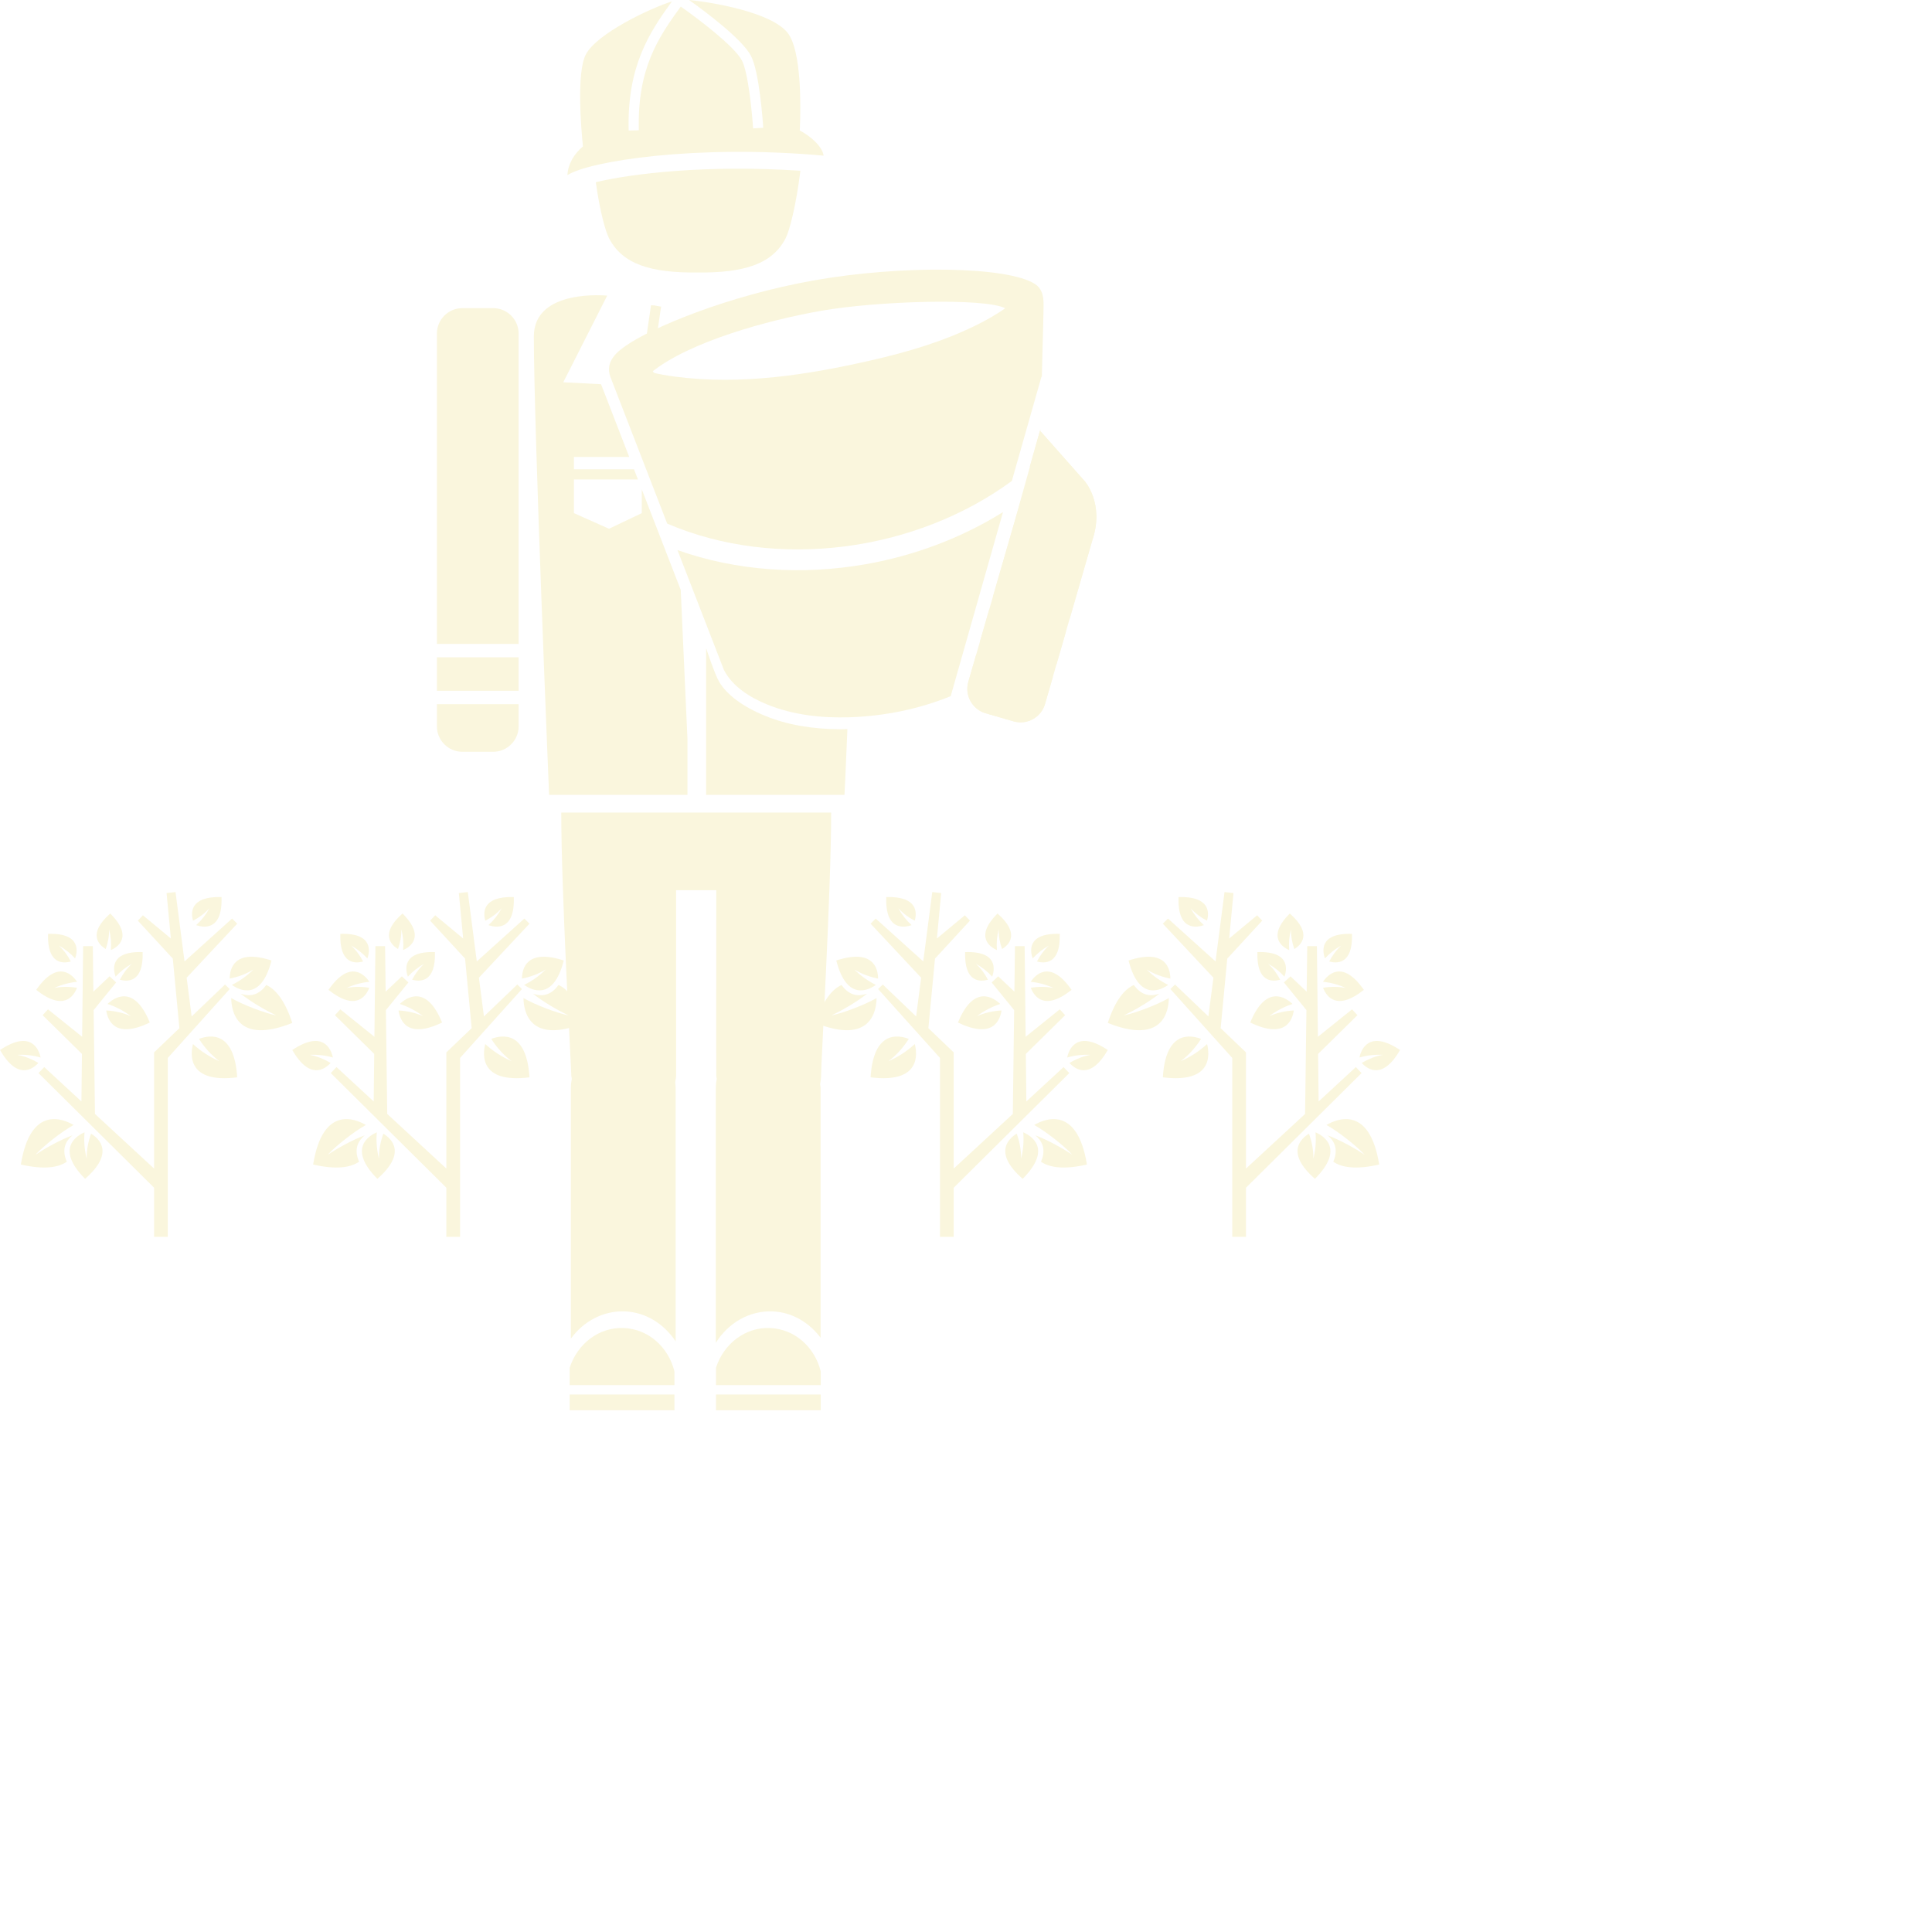
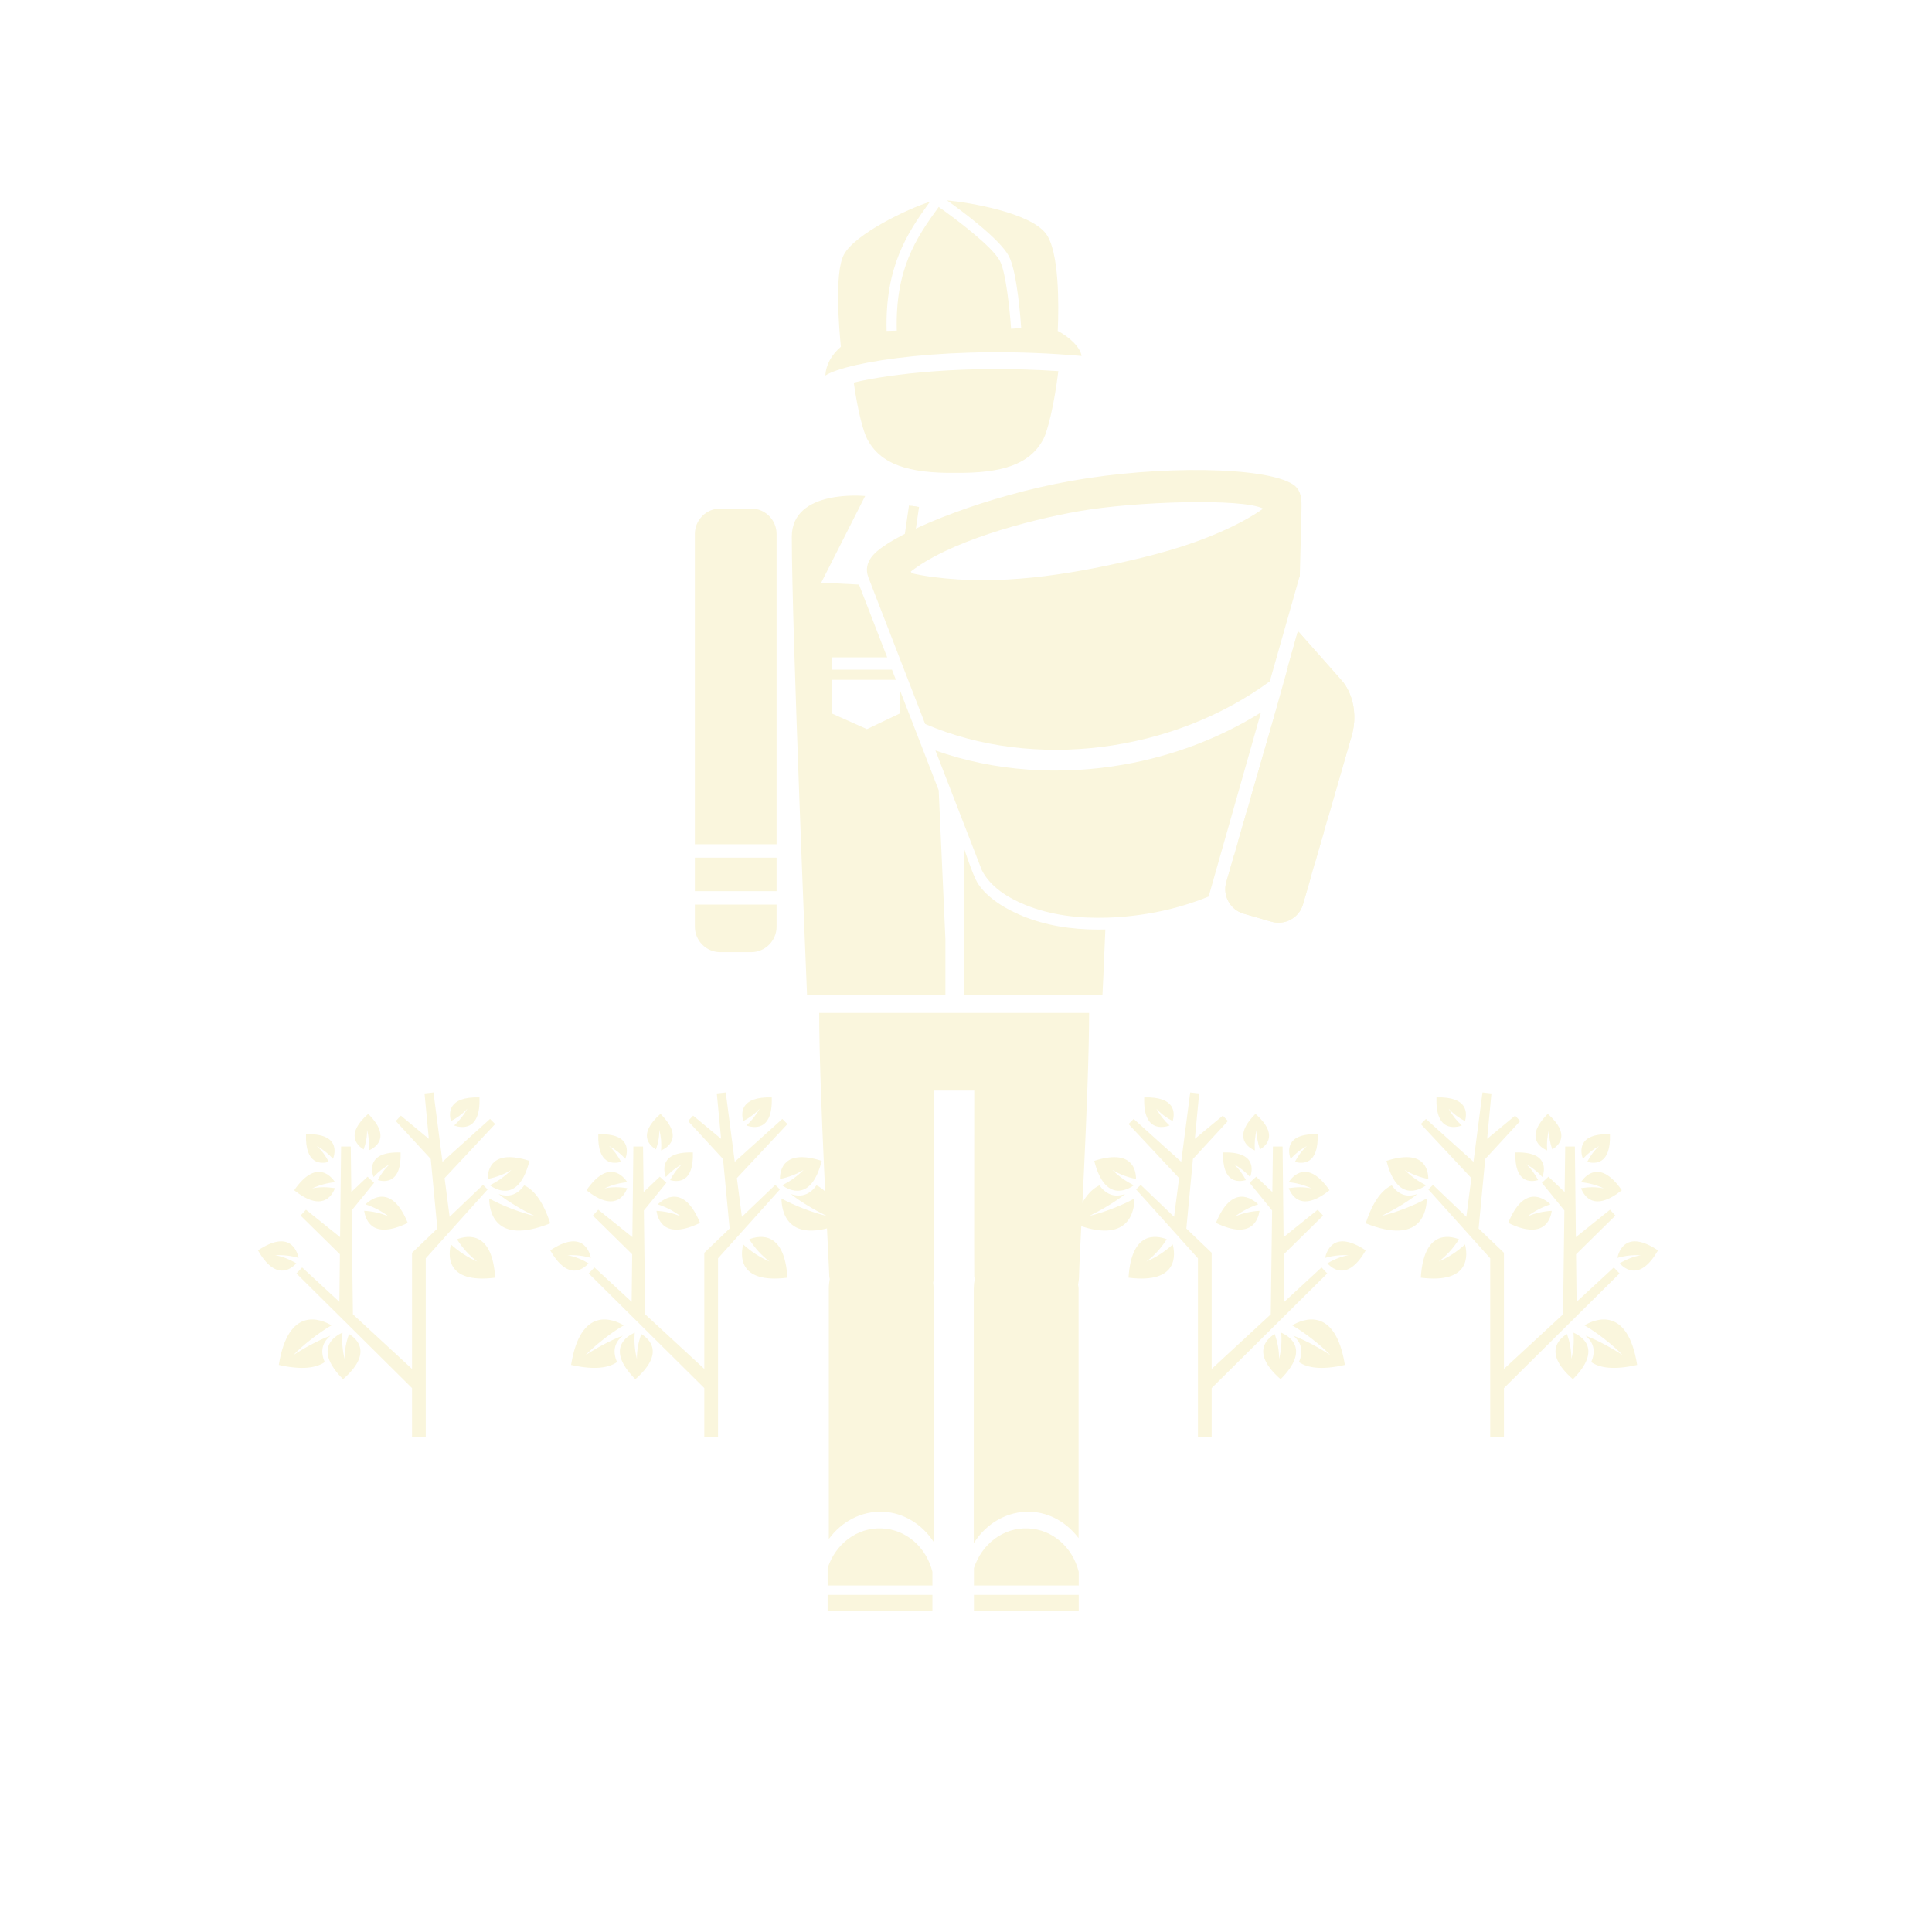
<svg xmlns="http://www.w3.org/2000/svg" version="1.1" id="Layer_1" x="0px" y="0px" width="576px" height="576px" viewBox="0 0 576 576" enable-background="new 0 0 576 576" xml:space="preserve">
-   <rect x="213.458" y="415.751" fill="#FAF6DD" width="31.242" height="4.696" />
+   <rect x="290.363" y="475.49" fill="#FAF6DD" width="31.242" height="4.695" />
  <g>
-     <path fill="#FAF6DD" d="M244.698,408.873c-1.799-7.257-7.755-12.649-15.14-12.941c-7.405-0.298-13.783,4.708-16.098,11.837v5.188   h31.238V408.873z" />
+     <path fill="#FAF6DD" d="M321.604,468.611c-1.8-7.256-7.756-12.648-15.141-12.941c-7.405-0.297-13.783,4.709-16.098,11.838v5.188   h31.238V468.611z" />
  </g>
-   <rect x="169.839" y="415.751" fill="#FAF6DD" width="31.242" height="4.696" />
+   <rect x="246.744" y="475.49" fill="#FAF6DD" width="31.242" height="4.695" />
  <g>
-     <path fill="#FAF6DD" d="M201.08,408.873c-1.799-7.257-7.755-12.649-15.14-12.941c-7.405-0.298-13.783,4.708-16.098,11.837v5.188   h31.238V408.873z" />
+     <path fill="#FAF6DD" d="M277.985,468.611c-1.799-7.256-7.755-12.648-15.14-12.941c-7.405-0.297-13.783,4.709-16.098,11.838v5.188   h31.238V468.611z" />
  </g>
-   <polyline fill="#FAF6DD" points="219.799,116.6 207.789,132.61 191.95,110.914 194.844,91.084 196.343,91.304 193.539,110.521   207.806,130.062 218.651,115.606 " />
-   <path fill="#FAF6DD" d="M245.546,46.4c-0.348-2.621-3.656-5.693-7.109-7.491c0.043-0.583,0.041-0.783,0.041-0.783  c0.26-6.283,0.531-23.081-3.679-28.367C229.964,3.686,212.55,0.676,205.44,0c4.584,3.266,15.681,11.5,18.413,16.588  c2.546,4.74,3.589,19.796,3.699,21.497l-3.022,0.196c-0.289-4.44-1.453-16.737-3.346-20.26  c-2.329-4.338-13.005-12.399-18.225-16.069c-6.799,9.337-12.977,18.568-12.505,36.885l-3.028,0.079  c-0.492-19.138,6.135-29.184,12.904-38.498c-6.643,2.093-22.394,9.599-25.662,15.801c-2.849,5.403-1.389,22.352-0.873,27.428  c-2.746,2.365-4.422,5.215-4.629,8.574C175.54,48.058,207.339,42.982,245.546,46.4z" />
-   <path fill="#FAF6DD" d="M177.632,54.32c1.261,9.004,2.918,14.703,3.942,16.703c3.979,7.75,12.475,10.362,26.33,10.217  c13.855,0.145,22.351-2.467,26.33-10.217c1.153-2.249,3.104-9.704,4.392-20.116C210.692,49.064,188.466,51.723,177.632,54.32z" />
-   <polyline fill="#FAF6DD" points="220.985,116.156 207.78,133.284 191.155,111.123 194.095,90.975 197.093,91.413 194.335,110.312   207.813,128.279 217.175,116.134 " />
-   <rect x="226.198" y="136.242" fill="#009144" width="20.234" height="3.673" />
-   <polygon fill="#009144" points="226.198,152.985 236.649,157.64 246.433,152.985 246.433,142.944 226.198,142.944 " />
-   <line fill="none" x1="262.856" y1="103.133" x2="264.976" y2="105.526" />
+   <polyline fill="#FAF6DD" points="296.703,176.339 284.694,192.349 268.855,170.653 271.749,150.823 273.248,151.043 270.444,170.26   284.711,189.801 295.556,175.345 " />
+   <path fill="#FAF6DD" d="M322.451,106.139c-0.348-2.621-3.656-5.693-7.109-7.491c0.043-0.583,0.041-0.783,0.041-0.783  c0.26-6.283,0.531-23.081-3.68-28.367c-4.834-6.073-22.248-9.083-29.358-9.759c4.584,3.266,15.681,11.5,18.413,16.588  c2.546,4.74,3.589,19.796,3.699,21.497l-3.022,0.196c-0.288-4.44-1.452-16.737-3.346-20.26  c-2.329-4.338-13.005-12.399-18.225-16.069c-6.799,9.337-12.977,18.568-12.505,36.885l-3.028,0.079  c-0.492-19.138,6.135-29.184,12.904-38.498c-6.643,2.093-22.394,9.599-25.662,15.801c-2.849,5.403-1.389,22.352-0.873,27.428  c-2.746,2.365-4.422,5.215-4.629,8.574C252.445,107.797,284.244,102.721,322.451,106.139z" />
+   <path fill="#FAF6DD" d="M254.537,114.059c1.261,9.004,2.918,14.703,3.942,16.703c3.979,7.75,12.475,10.362,26.33,10.217  c13.855,0.145,22.352-2.467,26.33-10.217c1.153-2.249,3.104-9.704,4.393-20.116C287.597,108.803,265.371,111.462,254.537,114.059z" />
+   <polyline fill="#FAF6DD" points="297.89,175.895 284.685,193.023 268.06,170.862 271,150.714 273.998,151.152 271.24,170.051   284.718,188.018 294.08,175.873 " />
+   <rect x="303.104" y="195.981" fill="#009144" width="20.233" height="3.673" />
+   <polygon fill="#009144" points="303.104,212.724 313.554,217.379 323.338,212.724 323.338,202.683 303.104,202.683 " />
+   <line fill="none" x1="339.761" y1="162.872" x2="341.881" y2="165.265" />
  <g>
-     <path fill="#FAF6DD" d="M204.954,156.828v-16.121l-18.311-25.922l-2.142-0.093c2.785,7.198,10.225,26.398,15.602,40.274   C201.689,155.632,203.31,156.25,204.954,156.828z" />
-     <path fill="#FAF6DD" d="M189.02,139.915h-17.912v-3.673h16.489c-4.404-11.367-7.212-18.617-8.402-21.694l-11.264-0.576   l13.095-25.831c0,0-21.867-2.21-21.867,12.149c0,27.48,4.547,136.691,4.547,136.691h41.248v-16.723l-2.002-44.389   C202.952,175.87,190.925,144.832,189.02,139.915z M191.341,152.985l-9.781,4.655l-10.452-4.655v-10.041h19.085l1.148,2.96V152.985z   " />
-     <path fill="#FAF6DD" d="M246.409,111.734l1.135,2.238l-18.712,0.813l-18.311,25.922v17.877c8.654,2.435,17.911,3.706,27.297,3.708   c5.688,0,11.329-0.467,16.873-1.324c0.683-19.462,1.28-38.45,1.517-51.199C253.13,110.44,249.849,111.11,246.409,111.734z" />
-     <path fill="#FAF6DD" d="M237.763,171.509c-9.416,0-18.537-1.138-27.242-3.354v13.699l6.685,17.246   c2.004,3.864,6.066,7.067,12.078,9.525c6.09,2.488,13.261,3.75,21.314,3.75c0.724,0,1.444-0.018,2.166-0.037   c0.468-11.858,1.043-26.787,1.594-42.008C248.841,171.109,243.277,171.509,237.763,171.509z" />
-     <path fill="#FAF6DD" d="M228.14,213.432c-6.738-2.756-11.486-6.347-13.729-10.159c-1.365-2.319-3.89-10.037-3.89-10.037v29.025   v14.721h41.248c0,0,0.359-6.618,0.875-19.612c-0.681,0.018-1.362,0.036-2.044,0.036   C242.151,217.406,234.593,216.069,228.14,213.432z" />
+     <path fill="#FAF6DD" d="M281.859,216.567v-16.121l-18.311-25.922l-2.142-0.093c2.785,7.198,10.225,26.398,15.602,40.274   C278.594,215.371,280.215,215.989,281.859,216.567z" />
+     <path fill="#FAF6DD" d="M265.925,199.654h-17.912v-3.673h16.489c-4.404-11.367-7.212-18.617-8.402-21.694l-11.264-0.576   l13.095-25.831c0,0-21.867-2.21-21.867,12.149c0,27.48,4.547,136.691,4.547,136.691h41.248v-16.723l-2.002-44.389   C279.857,235.609,267.83,204.571,265.925,199.654z M268.246,212.724l-9.781,4.655l-10.452-4.655v-10.041h19.085l1.148,2.96V212.724   z" />
+     <path fill="#FAF6DD" d="M323.314,171.473l1.135,2.238l-18.713,0.813l-18.311,25.922v17.877c8.654,2.435,17.911,3.706,27.297,3.708   c5.688,0,11.329-0.467,16.873-1.324c0.684-19.462,1.28-38.45,1.518-51.199C330.035,170.179,326.754,170.849,323.314,171.473z" />
+     <path fill="#FAF6DD" d="M314.668,231.248c-9.416,0-18.537-1.138-27.242-3.354v13.699l6.686,17.246   c2.004,3.864,6.065,7.067,12.078,9.525c6.09,2.488,13.26,3.75,21.313,3.75c0.724,0,1.444-0.018,2.166-0.037   c0.468-11.858,1.043-26.787,1.594-42.008C325.746,230.848,320.182,231.248,314.668,231.248z" />
+     <path fill="#FAF6DD" d="M305.045,273.171c-6.738-2.756-11.486-6.347-13.729-10.159c-1.365-2.319-3.891-10.037-3.891-10.037V282   v14.721h41.248c0,0,0.359-6.618,0.875-19.612c-0.682,0.018-1.361,0.036-2.044,0.036   C319.056,277.145,311.498,275.808,305.045,273.171z" />
  </g>
  <g>
-     <path fill="#FAF6DD" d="M167.331,242.256c-0.013,23.529,2.952,75.324,3.004,78.524c0.003,0.278,0.119,0.551,0.135,0.827   c-0.164,0.895-0.268,1.814-0.271,2.748v74.736c3.717-5.094,9.595-8.377,16.099-8.117c6.302,0.248,11.729,3.801,15.139,8.945   v-75.564c0-0.555-0.074-1.097-0.135-1.646c0.102-0.733,0.274-1.446,0.274-2.201c-0.042-4.178,0.024-50.907,0-55.11h11.972   c0.024,4.298-0.066,51.115,0,55.382c0.008,0.277,0.121,0.551,0.14,0.828c-0.165,0.894-0.267,1.813-0.276,2.748v75.977   c3.639-5.818,9.917-9.637,16.932-9.357c5.835,0.23,10.873,3.316,14.312,7.849v-74.468c0-0.379-0.106-0.729-0.14-1.097   c0.164-0.905,0.278-1.808,0.278-2.751c-0.034-3.129,2.998-54.777,3.005-78.253H167.331z" />
+     <path fill="#FAF6DD" d="M244.236,301.994c-0.013,23.529,2.952,75.324,3.004,78.525c0.003,0.277,0.119,0.551,0.135,0.826   c-0.164,0.895-0.268,1.814-0.271,2.748v74.736c3.717-5.094,9.595-8.377,16.099-8.117c6.302,0.248,11.729,3.801,15.139,8.945   v-75.564c0-0.555-0.074-1.098-0.135-1.646c0.102-0.732,0.274-1.445,0.274-2.201c-0.042-4.178,0.024-50.906,0-55.109h11.972   c0.023,4.299-0.066,51.115,0,55.383c0.008,0.275,0.121,0.551,0.14,0.826c-0.165,0.895-0.267,1.814-0.276,2.748v75.979   c3.639-5.818,9.918-9.639,16.932-9.357c5.836,0.23,10.873,3.316,14.312,7.85v-74.469c0-0.379-0.105-0.729-0.14-1.098   c0.164-0.904,0.278-1.807,0.278-2.75c-0.035-3.129,2.998-54.777,3.004-78.254H244.236z" />
  </g>
-   <path fill="#FAF6DD" d="M308.335,335.396c3.578,2.002,8.815,6.129,11.367,8.867c-2.696-1.797-7.281-4.397-11.06-5.787  c2.806,2.279,2.921,5.082,1.72,7.875c2.453,1.7,6.639,2.451,13.69,0.842C321.175,329.38,311.378,333.604,308.335,335.396z" />
-   <path fill="#FAF6DD" d="M305.066,337.588c0.226,2.646,0.009,5.277-0.637,7.86c0.029-2.567-0.445-5.06-1.311-7.458  c-2.496,1.521-7.035,5.761,1.779,13.462C313.923,342.373,307.306,338.547,305.066,337.588z" />
-   <path fill="#FAF6DD" d="M247.884,302.75c2.926-1.393,7.516-3.984,10.646-6.514c-3.397,1.236-5.857-0.104-7.637-2.571  c-2.721,1.228-5.514,4.435-7.762,11.31c16.76,6.689,18.176-3.883,18.203-7.414C257.776,299.6,251.544,301.968,247.884,302.75z" />
-   <path fill="#FAF6DD" d="M261.134,293.63c-2.387-1.168-4.531-2.708-6.415-4.588c2.188,1.347,4.569,2.219,7.07,2.711  c-0.02-2.924-1.321-8.997-12.46-5.396C252.476,298.766,259.16,295.057,261.134,293.63z" />
-   <polygon fill="#FAF6DD" points="318.798,319.928 317.091,318.135 305.993,328.386 305.837,314.212 317.562,302.667 315.956,300.923   305.779,309.104 305.48,282.085 302.602,282.085 302.43,295.643 297.6,291.079 295.645,292.9 302.355,301.15 301.958,332.111   284.335,348.393 284.335,313.759 276.784,306.534 278.755,285.793 278.755,285.793 289.175,274.479 287.661,272.879   279.323,279.798 280.609,266.255 277.94,265.959 275.255,286.636 261.077,273.856 259.554,275.386 274.625,291.493 273.128,303.036   263.183,293.521 261.789,294.867 280.245,315.41 280.245,368.745 284.335,368.745 284.335,354.104 " />
-   <path fill="#FAF6DD" d="M312.741,281.905c-1.494,1.356-2.673,2.971-3.59,4.752c2.215,0.622,7.089,0.961,6.793-8.24  c-10.062-0.323-8.718,5.534-8.066,7.336C309.278,284.206,310.909,282.92,312.741,281.905z" />
-   <path fill="#FAF6DD" d="M297.214,283.255c-0.164-2.082,0.019-4.15,0.534-6.18c-0.033,2.02,0.329,3.98,1,5.871  c1.97-1.188,5.559-4.502-1.346-10.594C290.271,279.456,295.46,282.493,297.214,283.255z" />
-   <path fill="#FAF6DD" d="M271.782,275.817c-1.595-1.457-2.92-3.148-3.96-5.047c1.4,1.55,3.06,2.777,4.9,3.73  c0.652-2.285,1.022-7.327-8.495-7.057C263.853,277.85,269.917,276.479,271.782,275.817z" />
-   <path fill="#FAF6DD" d="M264.868,316.384c2.441-1.836,4.443-4.096,6.074-6.653c-3.246-1.246-10.541-2.443-11.389,11.459  c15.113,1.9,13.905-7.111,13.182-9.918C270.407,313.405,267.769,315.114,264.868,316.384z" />
-   <path fill="#FAF6DD" d="M295.811,291.188c0.647-1.803,1.994-7.66-8.067-7.336c-0.294,9.202,4.579,8.862,6.793,8.241  c-0.917-1.781-2.097-3.395-3.588-4.753C292.777,288.354,294.408,289.641,295.811,291.188z" />
-   <path fill="#FAF6DD" d="M285.61,304.85c10.455,5.065,12.566-0.727,12.984-3.597c-2.523,0.14-4.986,0.674-7.318,1.696  c2.107-1.592,4.429-2.811,6.933-3.631C296.464,297.646,290.402,293.089,285.61,304.85z" />
-   <path fill="#FAF6DD" d="M318.157,315.284c2.268-0.652,4.599-0.916,6.959-0.798c-2.24,0.416-4.332,1.258-6.273,2.425  c1.754,1.915,6.23,5.144,11.429-3.865C320.803,306.743,318.606,313.169,318.157,315.284z" />
-   <path fill="#FAF6DD" d="M307.319,294.494c0.936,2.449,3.932,7.142,12.153,0.624c-6.533-9.432-10.982-4.224-12.19-2.406  c2.367,0.233,4.652,0.854,6.824,1.842C311.849,294.109,309.573,294.124,307.319,294.494z" />
-   <path fill="#FAF6DD" d="M395.472,335.396c3.579,2.002,8.816,6.129,11.369,8.867c-2.697-1.797-7.283-4.397-11.06-5.787  c2.804,2.279,2.921,5.082,1.72,7.875c2.452,1.7,6.639,2.451,13.688,0.842C408.312,329.38,398.515,333.604,395.472,335.396z" />
-   <path fill="#FAF6DD" d="M392.206,337.588c0.225,2.646,0.006,5.277-0.637,7.86c0.027-2.567-0.446-5.06-1.312-7.458  c-2.497,1.521-7.036,5.761,1.779,13.462C401.06,342.373,394.444,338.547,392.206,337.588z" />
-   <path fill="#FAF6DD" d="M335.021,302.75c2.928-1.393,7.518-3.984,10.647-6.514c-3.397,1.236-5.859-0.104-7.638-2.571  c-2.722,1.228-5.516,4.435-7.762,11.31c16.76,6.689,18.175-3.883,18.202-7.414C344.914,299.6,338.683,301.968,335.021,302.75z" />
-   <path fill="#FAF6DD" d="M348.271,293.63c-2.387-1.168-4.531-2.708-6.416-4.588c2.188,1.347,4.569,2.219,7.07,2.711  c-0.02-2.924-1.32-8.997-12.461-5.396C339.614,298.766,346.298,295.057,348.271,293.63z" />
-   <polygon fill="#FAF6DD" points="405.935,319.928 404.229,318.135 393.132,328.386 392.975,314.212 404.7,302.667 403.095,300.923   392.919,309.104 392.62,282.085 389.739,282.085 389.565,295.643 384.735,291.079 382.782,292.9 389.493,301.15 389.096,332.111   371.472,348.393 371.472,313.759 363.922,306.534 365.895,285.793 365.895,285.793 376.312,274.479 374.8,272.879 366.462,279.798   367.747,266.255 365.077,265.959 362.395,286.636 348.215,273.856 346.69,275.386 361.763,291.493 360.266,303.036 350.321,293.521   348.927,294.867 367.383,315.41 367.383,368.745 371.472,368.745 371.472,354.104 " />
-   <path fill="#FAF6DD" d="M399.878,281.905c-1.494,1.356-2.672,2.971-3.589,4.752c2.214,0.622,7.089,0.961,6.792-8.24  c-10.062-0.323-8.715,5.534-8.066,7.336C396.417,284.206,398.047,282.92,399.878,281.905z" />
-   <path fill="#FAF6DD" d="M384.354,283.255c-0.166-2.082,0.016-4.15,0.532-6.18c-0.032,2.02,0.33,3.98,1,5.871  c1.972-1.188,5.56-4.502-1.346-10.594C377.409,279.456,382.597,282.493,384.354,283.255z" />
-   <path fill="#FAF6DD" d="M358.921,275.817c-1.596-1.457-2.92-3.148-3.961-5.047c1.4,1.55,3.06,2.777,4.9,3.73  c0.651-2.285,1.021-7.327-8.496-7.057C350.991,277.85,357.054,276.479,358.921,275.817z" />
-   <path fill="#FAF6DD" d="M352.007,316.384c2.439-1.836,4.441-4.096,6.072-6.653c-3.244-1.246-10.541-2.443-11.39,11.459  c15.113,1.9,13.906-7.111,13.185-9.918C357.546,313.405,354.907,315.114,352.007,316.384z" />
-   <path fill="#FAF6DD" d="M382.948,291.188c0.647-1.803,1.994-7.66-8.068-7.336c-0.295,9.202,4.579,8.862,6.793,8.241  c-0.916-1.781-2.097-3.395-3.588-4.753C379.915,288.354,381.546,289.641,382.948,291.188z" />
-   <path fill="#FAF6DD" d="M372.747,304.85c10.455,5.065,12.565-0.727,12.986-3.597c-2.525,0.14-4.987,0.674-7.32,1.696  c2.108-1.592,4.428-2.811,6.932-3.631C383.604,297.646,377.541,293.089,372.747,304.85z" />
-   <path fill="#FAF6DD" d="M405.294,315.284c2.269-0.652,4.601-0.916,6.961-0.798c-2.242,0.416-4.334,1.258-6.273,2.425  c1.754,1.915,6.229,5.144,11.428-3.865C407.94,306.743,405.743,313.169,405.294,315.284z" />
-   <path fill="#FAF6DD" d="M394.456,294.494c0.936,2.449,3.934,7.142,12.156,0.624c-6.535-9.432-10.984-4.224-12.192-2.406  c2.368,0.233,4.653,0.854,6.824,1.842C398.986,294.109,396.712,294.124,394.456,294.494z" />
-   <path fill="#FAF6DD" d="M109.073,335.396c-3.578,2.002-8.814,6.129-11.369,8.867c2.697-1.797,7.284-4.397,11.061-5.787  c-2.805,2.279-2.921,5.082-1.72,7.875c-2.452,1.7-6.639,2.451-13.69,0.842C96.233,329.38,106.03,333.604,109.073,335.396z" />
-   <path fill="#FAF6DD" d="M112.339,337.588c-0.225,2.646-0.006,5.277,0.638,7.86c-0.028-2.567,0.446-5.06,1.311-7.458  c2.497,1.521,7.036,5.761-1.778,13.462C103.485,342.373,110.101,338.547,112.339,337.588z" />
-   <path fill="#FAF6DD" d="M169.525,302.75c-2.928-1.393-7.518-3.984-10.648-6.514c3.397,1.236,5.858-0.104,7.637-2.571  c2.722,1.228,5.515,4.435,7.761,11.31c-16.758,6.689-18.174-3.883-18.201-7.414C159.631,299.6,165.863,301.968,169.525,302.75z" />
-   <path fill="#FAF6DD" d="M156.274,293.63c2.386-1.168,4.531-2.708,6.414-4.588c-2.186,1.347-4.568,2.219-7.07,2.711  c0.02-2.924,1.322-8.997,12.461-5.396C164.933,298.766,158.248,295.057,156.274,293.63z" />
-   <polygon fill="#FAF6DD" points="98.61,319.928 100.317,318.135 111.413,328.386 111.571,314.212 99.845,302.667 101.45,300.923   111.626,309.104 111.925,282.085 114.807,282.085 114.979,295.643 119.809,291.079 121.763,292.9 115.052,301.15 115.45,332.111   133.073,348.393 133.073,313.759 140.623,306.534 138.653,285.793 138.653,285.793 128.232,274.479 129.746,272.879   138.084,279.798 136.798,266.255 139.468,265.959 142.151,286.636 156.331,273.856 157.854,275.386 142.782,291.493 144.28,303.036   154.226,293.521 155.618,294.867 137.162,315.41 137.162,368.745 133.073,368.745 133.073,354.104 " />
-   <path fill="#FAF6DD" d="M104.667,281.905c1.494,1.356,2.672,2.971,3.59,4.752c-2.215,0.622-7.089,0.961-6.793-8.24  c10.062-0.323,8.717,5.534,8.066,7.336C108.128,284.206,106.499,282.92,104.667,281.905z" />
-   <path fill="#FAF6DD" d="M120.192,283.255c0.166-2.082-0.016-4.15-0.533-6.18c0.033,2.02-0.33,3.98-1,5.871  c-1.97-1.188-5.559-4.502,1.346-10.594C127.136,279.456,121.948,282.493,120.192,283.255z" />
-   <path fill="#FAF6DD" d="M145.626,275.817c1.594-1.457,2.92-3.148,3.959-5.047c-1.398,1.55-3.06,2.777-4.9,3.73  c-0.652-2.285-1.021-7.327,8.496-7.057C153.554,277.85,147.491,276.479,145.626,275.817z" />
-   <path fill="#FAF6DD" d="M152.538,316.384c-2.439-1.836-4.441-4.096-6.072-6.653c3.246-1.246,10.541-2.443,11.389,11.459  c-15.112,1.9-13.906-7.111-13.184-9.918C147,313.405,149.638,315.114,152.538,316.384z" />
-   <path fill="#FAF6DD" d="M121.597,291.188c-0.648-1.803-1.994-7.66,8.068-7.336c0.296,9.202-4.578,8.862-6.793,8.241  c0.916-1.781,2.097-3.395,3.59-4.753C124.63,288.354,122.999,289.641,121.597,291.188z" />
-   <path fill="#FAF6DD" d="M131.798,304.85c-10.455,5.065-12.566-0.727-12.986-3.597c2.525,0.14,4.987,0.674,7.32,1.696  c-2.109-1.592-4.428-2.811-6.932-3.631C120.943,297.646,127.004,293.089,131.798,304.85z" />
-   <path fill="#FAF6DD" d="M99.251,315.284c-2.268-0.652-4.6-0.916-6.961-0.798c2.242,0.416,4.334,1.258,6.275,2.425  c-1.755,1.915-6.23,5.144-11.428-3.865C96.604,306.743,98.802,313.169,99.251,315.284z" />
-   <path fill="#FAF6DD" d="M110.089,294.494c-0.936,2.449-3.932,7.142-12.155,0.624c6.534-9.432,10.984-4.224,12.192-2.406  c-2.367,0.233-4.652,0.854-6.824,1.842C105.56,294.109,107.833,294.124,110.089,294.494z" />
-   <path fill="#FAF6DD" d="M21.937,335.396c-3.579,2.002-8.816,6.129-11.369,8.867c2.696-1.797,7.283-4.397,11.059-5.787  c-2.804,2.279-2.92,5.082-1.719,7.875c-2.451,1.7-6.639,2.451-13.691,0.842C9.096,329.38,18.893,333.604,21.937,335.396z" />
-   <path fill="#FAF6DD" d="M25.202,337.588c-0.225,2.646-0.007,5.277,0.637,7.86c-0.029-2.567,0.445-5.06,1.311-7.458  c2.496,1.521,7.037,5.761-1.779,13.462C16.348,342.373,22.964,338.547,25.202,337.588z" />
-   <path fill="#FAF6DD" d="M82.388,302.75c-2.928-1.393-7.518-3.984-10.648-6.514c3.398,1.236,5.858-0.104,7.637-2.571  c2.721,1.228,5.516,4.435,7.762,11.31c-16.759,6.689-18.175-3.883-18.203-7.414C72.493,299.6,78.726,301.968,82.388,302.75z" />
-   <path fill="#FAF6DD" d="M69.137,293.63c2.386-1.168,4.53-2.708,6.415-4.588c-2.188,1.347-4.569,2.219-7.071,2.711  c0.021-2.924,1.322-8.997,12.462-5.396C77.794,298.766,71.11,295.057,69.137,293.63z" />
-   <polygon fill="#FAF6DD" points="11.473,319.928 13.179,318.135 24.276,328.386 24.433,314.212 12.706,302.667 14.313,300.923   24.489,309.104 24.788,282.085 27.669,282.085 27.841,295.643 32.671,291.079 34.626,292.9 27.914,301.15 28.312,332.111   45.936,348.393 45.936,313.759 53.485,306.534 51.516,285.793 51.516,285.793 41.095,274.479 42.608,272.879 50.946,279.798   49.661,266.255 52.331,265.959 55.015,286.636 69.192,273.856 70.716,275.386 55.646,291.493 57.143,303.036 67.087,293.521   68.48,294.867 50.024,315.41 50.024,368.745 45.936,368.745 45.936,354.104 " />
-   <path fill="#FAF6DD" d="M17.529,281.905c1.494,1.356,2.672,2.971,3.589,4.752c-2.214,0.622-7.088,0.961-6.793-8.24  c10.062-0.323,8.717,5.534,8.068,7.336C20.991,284.206,19.361,282.92,17.529,281.905z" />
-   <path fill="#FAF6DD" d="M33.056,283.255c0.166-2.082-0.016-4.15-0.533-6.18c0.033,2.02-0.33,3.98-1.001,5.871  c-1.97-1.188-5.558-4.502,1.346-10.594C39.998,279.456,34.811,282.493,33.056,283.255z" />
-   <path fill="#FAF6DD" d="M58.487,275.817c1.595-1.457,2.92-3.148,3.961-5.047c-1.4,1.55-3.061,2.777-4.901,3.73  c-0.652-2.285-1.021-7.327,8.497-7.057C66.417,277.85,60.353,276.479,58.487,275.817z" />
-   <path fill="#FAF6DD" d="M65.401,316.384c-2.439-1.836-4.443-4.096-6.073-6.653c3.245-1.246,10.542-2.443,11.388,11.459  c-15.111,1.9-13.904-7.111-13.182-9.918C59.862,313.405,62.501,315.114,65.401,316.384z" />
-   <path fill="#FAF6DD" d="M34.46,291.188c-0.648-1.803-1.995-7.66,8.068-7.336c0.295,9.202-4.58,8.862-6.793,8.241  c0.916-1.781,2.096-3.395,3.588-4.753C37.492,288.354,35.862,289.641,34.46,291.188z" />
-   <path fill="#FAF6DD" d="M44.66,304.85c-10.455,5.065-12.565-0.727-12.985-3.597c2.525,0.14,4.986,0.674,7.319,1.696  c-2.108-1.592-4.428-2.811-6.931-3.631C33.806,297.646,39.866,293.089,44.66,304.85z" />
-   <path fill="#FAF6DD" d="M12.113,315.284c-2.268-0.652-4.6-0.916-6.96-0.798c2.241,0.416,4.333,1.258,6.273,2.425  c-1.754,1.915-6.23,5.144-11.427-3.865C9.467,306.743,11.664,313.169,12.113,315.284z" />
-   <path fill="#FAF6DD" d="M22.952,294.494c-0.936,2.449-3.933,7.142-12.156,0.624c6.535-9.432,10.984-4.224,12.191-2.406  c-2.367,0.233-4.652,0.854-6.824,1.842C18.421,294.109,20.696,294.124,22.952,294.494z" />
+   <path fill="#FAF6DD" d="M385.24,395.135c3.578,2.002,8.814,6.129,11.367,8.867c-2.697-1.797-7.281-4.396-11.061-5.787  c2.807,2.279,2.92,5.082,1.721,7.875c2.453,1.699,6.639,2.451,13.689,0.842C398.08,389.119,388.283,393.342,385.24,395.135z" />
+   <path fill="#FAF6DD" d="M381.971,397.326c0.227,2.646,0.01,5.277-0.637,7.861c0.029-2.568-0.445-5.061-1.311-7.459  c-2.496,1.521-7.035,5.762,1.777,13.463C390.828,402.111,384.211,398.285,381.971,397.326z" />
+   <path fill="#FAF6DD" d="M324.789,362.488c2.926-1.393,7.516-3.984,10.646-6.514c-3.397,1.236-5.856-0.104-7.637-2.57  c-2.722,1.227-5.515,4.434-7.763,11.309c16.761,6.689,18.177-3.883,18.203-7.414C334.681,359.338,328.449,361.707,324.789,362.488z" />
+   <path fill="#FAF6DD" d="M338.039,353.369c-2.387-1.168-4.531-2.709-6.416-4.588c2.189,1.346,4.57,2.219,7.07,2.711  c-0.02-2.924-1.32-8.998-12.459-5.396C329.381,358.504,336.064,354.795,338.039,353.369z" />
+   <polygon fill="#FAF6DD" points="395.703,379.666 393.996,377.873 382.898,388.125 382.742,373.951 394.467,362.406 392.861,360.662   382.684,368.842 382.385,341.824 379.506,341.824 379.334,355.381 374.504,350.818 372.549,352.639 379.26,360.889 378.863,391.85   361.24,408.131 361.24,373.498 353.689,366.273 355.66,345.531 355.66,345.531 366.08,334.218 364.566,332.617 356.229,339.537   357.514,325.994 354.845,325.697 352.16,346.375 337.982,333.595 336.459,335.125 351.529,351.232 350.033,362.775 340.088,353.26   338.693,354.605 357.15,375.148 357.15,428.484 361.24,428.484 361.24,413.842 " />
+   <path fill="#FAF6DD" d="M389.646,341.645c-1.494,1.355-2.674,2.971-3.59,4.752c2.215,0.621,7.088,0.961,6.793-8.24  c-10.062-0.324-8.719,5.533-8.066,7.336C386.184,343.945,387.814,342.658,389.646,341.645z" />
+   <path fill="#FAF6DD" d="M374.119,342.994c-0.164-2.082,0.018-4.15,0.533-6.18c-0.033,2.02,0.33,3.979,1,5.871  c1.971-1.189,5.559-4.503-1.346-10.595C367.176,339.195,372.365,342.232,374.119,342.994z" />
+   <path fill="#FAF6DD" d="M348.688,335.556c-1.596-1.457-2.921-3.147-3.961-5.047c1.4,1.55,3.061,2.776,4.9,3.729  c0.652-2.285,1.021-7.326-8.495-7.057C340.758,337.589,346.822,336.218,348.688,335.556z" />
+   <path fill="#FAF6DD" d="M341.773,376.123c2.44-1.836,4.442-4.096,6.073-6.654c-3.246-1.246-10.541-2.441-11.389,11.459  c15.112,1.9,13.905-7.109,13.182-9.918C347.312,373.145,344.674,374.854,341.773,376.123z" />
+   <path fill="#FAF6DD" d="M372.715,350.926c0.648-1.803,1.994-7.659-8.066-7.335c-0.293,9.202,4.58,8.862,6.793,8.241  c-0.916-1.781-2.098-3.395-3.588-4.754C369.682,348.093,371.312,349.379,372.715,350.926z" />
+   <path fill="#FAF6DD" d="M362.515,364.588c10.454,5.066,12.565-0.727,12.983-3.596c-2.523,0.139-4.986,0.674-7.318,1.695  c2.107-1.592,4.43-2.811,6.934-3.631C373.369,357.385,367.307,352.828,362.515,364.588z" />
+   <path fill="#FAF6DD" d="M395.062,375.023c2.268-0.652,4.598-0.916,6.959-0.799c-2.24,0.416-4.332,1.258-6.273,2.426  c1.754,1.914,6.23,5.143,11.428-3.865C397.707,366.482,395.512,372.908,395.062,375.023z" />
+   <path fill="#FAF6DD" d="M384.225,354.232c0.936,2.449,3.932,7.143,12.152,0.625c-6.533-9.433-10.982-4.225-12.189-2.406  c2.367,0.232,4.65,0.854,6.824,1.842C388.754,353.848,386.479,353.863,384.225,354.232z" />
+   <path fill="#FAF6DD" d="M472.377,395.135c3.578,2.002,8.816,6.129,11.369,8.867c-2.697-1.797-7.283-4.396-11.061-5.787  c2.805,2.279,2.922,5.082,1.721,7.875c2.451,1.699,6.639,2.451,13.688,0.842C485.217,389.119,475.42,393.342,472.377,395.135z" />
+   <path fill="#FAF6DD" d="M469.111,397.326c0.225,2.646,0.006,5.277-0.637,7.861c0.025-2.568-0.447-5.061-1.312-7.459  c-2.498,1.521-7.037,5.762,1.779,13.463C477.965,402.111,471.35,398.285,469.111,397.326z" />
+   <path fill="#FAF6DD" d="M411.926,362.488c2.928-1.393,7.518-3.984,10.646-6.514c-3.396,1.236-5.859-0.104-7.637-2.57  c-2.723,1.227-5.518,4.434-7.764,11.309c16.762,6.689,18.176-3.883,18.203-7.414C421.818,359.338,415.588,361.707,411.926,362.488z" />
+   <path fill="#FAF6DD" d="M425.176,353.369c-2.387-1.168-4.531-2.709-6.416-4.588c2.188,1.346,4.568,2.219,7.07,2.711  c-0.02-2.924-1.32-8.998-12.461-5.396C416.52,358.504,423.203,354.795,425.176,353.369z" />
+   <polygon fill="#FAF6DD" points="482.84,379.666 481.133,377.873 470.037,388.125 469.879,373.951 481.605,362.406 480,360.662   469.824,368.842 469.525,341.824 466.645,341.824 466.471,355.381 461.641,350.818 459.688,352.639 466.398,360.889 466,391.85   448.377,408.131 448.377,373.498 440.826,366.273 442.799,345.531 442.799,345.531 453.217,334.218 451.705,332.617   443.367,339.537 444.652,325.994 441.982,325.697 439.299,346.375 425.119,333.595 423.596,335.125 438.668,351.232 437.17,362.775   427.227,353.26 425.832,354.605 444.287,375.148 444.287,428.484 448.377,428.484 448.377,413.842 " />
+   <path fill="#FAF6DD" d="M476.783,341.645c-1.494,1.355-2.672,2.971-3.59,4.752c2.215,0.621,7.09,0.961,6.793-8.24  c-10.062-0.324-8.715,5.533-8.066,7.336C473.322,343.945,474.951,342.658,476.783,341.645z" />
+   <path fill="#FAF6DD" d="M461.258,342.994c-0.166-2.082,0.018-4.15,0.533-6.18c-0.033,2.02,0.33,3.979,1,5.871  c1.973-1.189,5.561-4.503-1.346-10.595C454.314,339.195,459.502,342.232,461.258,342.994z" />
+   <path fill="#FAF6DD" d="M435.826,335.556c-1.596-1.457-2.92-3.147-3.961-5.047c1.4,1.55,3.059,2.776,4.9,3.729  c0.65-2.285,1.02-7.326-8.496-7.057C427.896,337.589,433.959,336.218,435.826,335.556z" />
+   <path fill="#FAF6DD" d="M428.912,376.123c2.439-1.836,4.441-4.096,6.072-6.654c-3.244-1.246-10.541-2.441-11.391,11.459  c15.113,1.9,13.906-7.109,13.186-9.918C434.451,373.145,431.812,374.854,428.912,376.123z" />
+   <path fill="#FAF6DD" d="M459.854,350.926c0.646-1.803,1.994-7.659-8.068-7.335c-0.295,9.202,4.578,8.862,6.793,8.241  c-0.916-1.781-2.098-3.395-3.588-4.754C456.82,348.093,458.451,349.379,459.854,350.926z" />
+   <path fill="#FAF6DD" d="M449.652,364.588c10.455,5.066,12.564-0.727,12.986-3.596c-2.525,0.139-4.988,0.674-7.32,1.695  c2.107-1.592,4.428-2.811,6.932-3.631C460.508,357.385,454.445,352.828,449.652,364.588z" />
+   <path fill="#FAF6DD" d="M482.199,375.023c2.268-0.652,4.6-0.916,6.961-0.799c-2.242,0.416-4.334,1.258-6.273,2.426  c1.754,1.914,6.229,5.143,11.428-3.865C484.846,366.482,482.648,372.908,482.199,375.023z" />
+   <path fill="#FAF6DD" d="M471.361,354.232c0.936,2.449,3.934,7.143,12.156,0.625c-6.535-9.433-10.984-4.225-12.193-2.406  c2.369,0.232,4.654,0.854,6.824,1.842C475.891,353.848,473.617,353.863,471.361,354.232z" />
+   <path fill="#FAF6DD" d="M185.978,395.135c-3.578,2.002-8.814,6.129-11.369,8.867c2.697-1.797,7.284-4.396,11.061-5.787  c-2.805,2.279-2.921,5.082-1.72,7.875c-2.452,1.699-6.639,2.451-13.69,0.842C173.138,389.119,182.935,393.342,185.978,395.135z" />
+   <path fill="#FAF6DD" d="M189.244,397.326c-0.225,2.646-0.006,5.277,0.638,7.861c-0.028-2.568,0.446-5.061,1.311-7.459  c2.497,1.521,7.036,5.762-1.778,13.463C180.39,402.111,187.006,398.285,189.244,397.326z" />
+   <path fill="#FAF6DD" d="M246.43,362.488c-2.928-1.393-7.518-3.984-10.648-6.514c3.397,1.236,5.858-0.104,7.637-2.57  c2.722,1.227,5.515,4.434,7.761,11.309c-16.758,6.689-18.174-3.883-18.201-7.414C236.536,359.338,242.768,361.707,246.43,362.488z" />
+   <path fill="#FAF6DD" d="M233.179,353.369c2.386-1.168,4.531-2.709,6.414-4.588c-2.186,1.346-4.568,2.219-7.07,2.711  c0.02-2.924,1.322-8.998,12.461-5.396C241.838,358.504,235.153,354.795,233.179,353.369z" />
+   <polygon fill="#FAF6DD" points="175.515,379.666 177.222,377.873 188.318,388.125 188.476,373.951 176.75,362.406 178.355,360.662   188.531,368.842 188.83,341.824 191.712,341.824 191.884,355.381 196.714,350.818 198.668,352.639 191.957,360.889 192.355,391.85   209.978,408.131 209.978,373.498 217.528,366.273 215.558,345.531 215.558,345.531 205.137,334.218 206.651,332.617   214.989,339.537 213.703,325.994 216.373,325.697 219.056,346.375 233.236,333.595 234.759,335.125 219.687,351.232   221.185,362.775 231.131,353.26 232.523,354.605 214.067,375.148 214.067,428.484 209.978,428.484 209.978,413.842 " />
+   <path fill="#FAF6DD" d="M181.572,341.645c1.494,1.355,2.672,2.971,3.59,4.752c-2.215,0.621-7.089,0.961-6.793-8.24  c10.062-0.324,8.717,5.533,8.066,7.336C185.033,343.945,183.404,342.658,181.572,341.645z" />
+   <path fill="#FAF6DD" d="M197.097,342.994c0.166-2.082-0.016-4.15-0.533-6.18c0.033,2.02-0.33,3.979-1,5.871  c-1.97-1.189-5.559-4.503,1.346-10.595C204.041,339.195,198.853,342.232,197.097,342.994z" />
+   <path fill="#FAF6DD" d="M222.531,335.556c1.594-1.457,2.92-3.147,3.959-5.047c-1.398,1.55-3.06,2.776-4.9,3.729  c-0.652-2.285-1.021-7.326,8.496-7.057C230.459,337.589,224.396,336.218,222.531,335.556z" />
+   <path fill="#FAF6DD" d="M229.443,376.123c-2.439-1.836-4.441-4.096-6.072-6.654c3.246-1.246,10.541-2.441,11.389,11.459  c-15.112,1.9-13.906-7.109-13.184-9.918C223.905,373.145,226.543,374.854,229.443,376.123z" />
+   <path fill="#FAF6DD" d="M198.502,350.926c-0.648-1.803-1.994-7.659,8.068-7.335c0.296,9.202-4.578,8.862-6.793,8.241  c0.916-1.781,2.097-3.395,3.59-4.754C201.535,348.093,199.904,349.379,198.502,350.926z" />
+   <path fill="#FAF6DD" d="M208.703,364.588c-10.455,5.066-12.566-0.727-12.986-3.596c2.525,0.139,4.987,0.674,7.32,1.695  c-2.109-1.592-4.428-2.811-6.932-3.631C197.848,357.385,203.909,352.828,208.703,364.588z" />
+   <path fill="#FAF6DD" d="M176.156,375.023c-2.268-0.652-4.6-0.916-6.961-0.799c2.242,0.416,4.334,1.258,6.275,2.426  c-1.755,1.914-6.23,5.143-11.428-3.865C173.509,366.482,175.707,372.908,176.156,375.023z" />
+   <path fill="#FAF6DD" d="M186.994,354.232c-0.936,2.449-3.932,7.143-12.155,0.625c6.534-9.433,10.984-4.225,12.192-2.406  c-2.367,0.232-4.652,0.854-6.824,1.842C182.465,353.848,184.738,353.863,186.994,354.232z" />
+   <path fill="#FAF6DD" d="M98.842,395.135c-3.579,2.002-8.816,6.129-11.369,8.867c2.696-1.797,7.283-4.396,11.059-5.787  c-2.804,2.279-2.92,5.082-1.719,7.875c-2.451,1.699-6.639,2.451-13.691,0.842C86.001,389.119,95.798,393.342,98.842,395.135z" />
+   <path fill="#FAF6DD" d="M102.107,397.326c-0.225,2.646-0.007,5.277,0.637,7.861c-0.029-2.568,0.445-5.061,1.311-7.459  c2.496,1.521,7.037,5.762-1.779,13.463C93.253,402.111,99.869,398.285,102.107,397.326z" />
+   <path fill="#FAF6DD" d="M159.293,362.488c-2.928-1.393-7.518-3.984-10.648-6.514c3.398,1.236,5.858-0.104,7.637-2.57  c2.721,1.227,5.516,4.434,7.762,11.309c-16.759,6.689-18.175-3.883-18.203-7.414C149.398,359.338,155.631,361.707,159.293,362.488z" />
+   <path fill="#FAF6DD" d="M146.042,353.369c2.386-1.168,4.53-2.709,6.415-4.588c-2.188,1.346-4.569,2.219-7.071,2.711  c0.021-2.924,1.322-8.998,12.462-5.396C154.699,358.504,148.015,354.795,146.042,353.369z" />
+   <polygon fill="#FAF6DD" points="88.378,379.666 90.084,377.873 101.181,388.125 101.338,373.951 89.611,362.406 91.218,360.662   101.394,368.842 101.693,341.824 104.574,341.824 104.746,355.381 109.576,350.818 111.531,352.639 104.819,360.889 105.217,391.85   122.841,408.131 122.841,373.498 130.39,366.273 128.421,345.531 128.421,345.531 118,334.218 119.513,332.617 127.851,339.537   126.566,325.994 129.236,325.697 131.92,346.375 146.097,333.595 147.621,335.125 132.551,351.232 134.048,362.775 143.992,353.26   145.385,354.605 126.929,375.148 126.929,428.484 122.841,428.484 122.841,413.842 " />
+   <path fill="#FAF6DD" d="M94.434,341.645c1.494,1.355,2.672,2.971,3.589,4.752c-2.214,0.621-7.088,0.961-6.793-8.24  c10.062-0.324,8.717,5.533,8.068,7.336C97.896,343.945,96.266,342.658,94.434,341.645z" />
+   <path fill="#FAF6DD" d="M109.961,342.994c0.166-2.082-0.016-4.15-0.533-6.18c0.033,2.02-0.33,3.979-1.001,5.871  c-1.97-1.189-5.558-4.503,1.346-10.595C116.903,339.195,111.716,342.232,109.961,342.994z" />
+   <path fill="#FAF6DD" d="M135.392,335.556c1.595-1.457,2.92-3.147,3.961-5.047c-1.4,1.55-3.061,2.776-4.901,3.729  c-0.652-2.285-1.021-7.326,8.497-7.057C143.322,337.589,137.258,336.218,135.392,335.556z" />
+   <path fill="#FAF6DD" d="M142.306,376.123c-2.439-1.836-4.443-4.096-6.073-6.654c3.245-1.246,10.542-2.441,11.388,11.459  c-15.111,1.9-13.904-7.109-13.182-9.918C136.767,373.145,139.406,374.854,142.306,376.123z" />
+   <path fill="#FAF6DD" d="M111.365,350.926c-0.648-1.803-1.995-7.659,8.068-7.335c0.295,9.202-4.58,8.862-6.793,8.241  c0.916-1.781,2.096-3.395,3.588-4.754C114.397,348.093,112.767,349.379,111.365,350.926z" />
+   <path fill="#FAF6DD" d="M121.565,364.588c-10.455,5.066-12.565-0.727-12.985-3.596c2.525,0.139,4.986,0.674,7.319,1.695  c-2.108-1.592-4.428-2.811-6.931-3.631C110.711,357.385,116.771,352.828,121.565,364.588z" />
+   <path fill="#FAF6DD" d="M89.018,375.023c-2.268-0.652-4.6-0.916-6.96-0.799c2.241,0.416,4.333,1.258,6.273,2.426  c-1.754,1.914-6.23,5.143-11.427-3.865C86.372,366.482,88.569,372.908,89.018,375.023z" />
+   <path fill="#FAF6DD" d="M99.857,354.232c-0.936,2.449-3.933,7.143-12.156,0.625c6.535-9.433,10.984-4.225,12.191-2.406  c-2.367,0.232-4.652,0.854-6.824,1.842C95.326,353.848,97.601,353.863,99.857,354.232z" />
  <g>
-     <path fill="#FAF6DD" d="M154.62,99.441c0-4.165-3.408-7.573-7.573-7.573h-9.218c-4.165,0-7.572,3.408-7.572,7.573v92.522h24.363   V99.441z" />
-     <path fill="#FAF6DD" d="M130.257,216.561c0,4.165,3.407,7.573,7.572,7.573h9.218c4.165,0,7.573-3.408,7.573-7.573v-6.617h-24.363   V216.561z" />
-     <rect x="130.257" y="195.963" fill="#FAF6DD" width="24.363" height="9.981" />
+     <path fill="#FAF6DD" d="M231.525,159.18c0-4.165-3.408-7.573-7.573-7.573h-9.218c-4.165,0-7.572,3.408-7.572,7.573v92.522h24.363   V159.18z" />
+     <path fill="#FAF6DD" d="M207.162,276.3c0,4.165,3.407,7.573,7.572,7.573h9.218c4.165,0,7.573-3.408,7.573-7.573v-6.617h-24.363   V276.3z" />
+     <rect x="207.162" y="255.702" fill="#FAF6DD" width="24.363" height="9.981" />
  </g>
  <g>
-     <path fill="#FAF6DD" d="M288.691,203.276c-1.156,4.002,1.172,8.222,5.174,9.377l8.318,2.405c4.001,1.156,8.222-1.171,9.376-5.174   l2.352-8.139l-22.873-6.592L288.691,203.276z" />
-     <polygon fill="#FAF6DD" points="292.147,191.311 315.021,197.902 317.792,188.312 294.918,181.72  " />
-     <path fill="#FAF6DD" d="M323.381,143.457l-13.01-14.707l-7.938,26.954l-6.405,22.174l22.874,6.591l6.81-23.57   C329.3,150.082,323.381,143.457,323.381,143.457z" />
+     <path fill="#FAF6DD" d="M365.596,263.015c-1.156,4.002,1.172,8.222,5.174,9.377l8.318,2.405c4,1.156,8.223-1.171,9.375-5.174   l2.354-8.139l-22.873-6.592L365.596,263.015z" />
+     <polygon fill="#FAF6DD" points="369.051,251.05 391.926,257.641 394.697,248.051 371.822,241.458  " />
+     <path fill="#FAF6DD" d="M400.285,203.196l-13.01-14.707l-7.938,26.954l-6.406,22.174l22.875,6.591l6.811-23.57   C406.205,209.821,400.285,203.196,400.285,203.196z" />
  </g>
  <g>
-     <path fill="#FAF6DD" d="M258.132,168.207c-18.887,3.325-38.518,2.066-56.156-4.211c7.322,18.892,13.848,35.727,13.848,35.727   c2.562,5.01,7.846,8.243,12.888,10.305c7.753,3.167,16.339,4.094,24.655,3.815c10.231-0.342,20.583-2.417,30.071-6.295   l15.593-54.881C286.678,160.386,272.636,165.652,258.132,168.207z" />
+     <path fill="#FAF6DD" d="M335.037,227.946c-18.887,3.325-38.519,2.066-56.156-4.211c7.322,18.892,13.848,35.727,13.848,35.727   c2.562,5.01,7.846,8.243,12.889,10.305c7.752,3.167,16.338,4.094,24.654,3.815c10.231-0.342,20.584-2.417,30.071-6.295   l15.593-54.881C363.583,220.125,349.541,225.391,335.037,227.946z" />
    <g>
-       <path fill="#FAF6DD" d="M323.381,143.457l-13.324-15.061l-7.623,27.306l-13.742,47.572c-1.156,4.002,1.172,8.222,5.174,9.377    l8.318,2.405c4.001,1.156,8.222-1.171,9.376-5.174l14.152-48.984C329.3,150.082,323.381,143.457,323.381,143.457z" />
+       <path fill="#FAF6DD" d="M400.285,203.196l-13.324-15.061l-7.623,27.306l-13.742,47.572c-1.154,4.002,1.174,8.222,5.176,9.377    l8.316,2.405c4.002,1.156,8.223-1.171,9.377-5.174l14.152-48.984C406.205,209.821,400.285,203.196,400.285,203.196z" />
    </g>
  </g>
  <g>
-     <path fill="#FAF6DD" d="M310.605,112.354c0.33-12.386,0.556-21.371,0.519-21.294c0.07-3.249-0.723-5.206-2.555-6.386   c-8.271-5.331-39.877-5.692-65.917-1.077c-25.929,4.603-48.666,14.221-56.166,19.553c-2.102,1.491-6.236,4.449-4.523,9.179   c0.086,0.237,8.527,22.024,16.957,43.781c32.545,13.954,73.855,8.467,102.748-12.722l8.826-31.065L310.605,112.354z M290.395,97.27   c-9.785,4.736-20.141,7.756-30.54,10.134c-18.918,4.325-38.833,7.473-58.578,4.889c-2.346-0.31-4.708-0.716-7.062-1.294   c11.232-9.106,34.716-15.563,50.688-18.355c16.534-2.89,48.595-3.905,54.783-0.746C296.717,94.01,293.574,95.733,290.395,97.27z" />
-     <path fill="#FAF6DD" d="M310.187,127.946l-3.193,11.238c1.004-0.854,1.992-1.725,2.958-2.62   C310.03,133.673,310.109,130.785,310.187,127.946z" />
+     <path fill="#FAF6DD" d="M387.51,172.093c0.33-12.386,0.557-21.371,0.52-21.294c0.07-3.249-0.723-5.206-2.555-6.386   c-8.271-5.331-39.878-5.692-65.918-1.077c-25.929,4.603-48.666,14.221-56.166,19.553c-2.102,1.491-6.236,4.449-4.523,9.179   c0.086,0.237,8.527,22.024,16.957,43.781c32.544,13.954,73.855,8.467,102.748-12.722l8.826-31.065L387.51,172.093z    M367.299,157.009c-9.784,4.736-20.141,7.756-30.539,10.134c-18.918,4.325-38.833,7.473-58.578,4.889   c-2.346-0.31-4.708-0.716-7.062-1.294c11.232-9.106,34.716-15.563,50.688-18.355c16.534-2.89,48.595-3.905,54.782-0.746   C373.621,153.749,370.479,155.472,367.299,157.009z" />
+     <path fill="#FAF6DD" d="M387.092,187.685l-3.193,11.238c1.004-0.854,1.992-1.725,2.959-2.62   C386.936,193.412,387.014,190.524,387.092,187.685z" />
  </g>
</svg>
